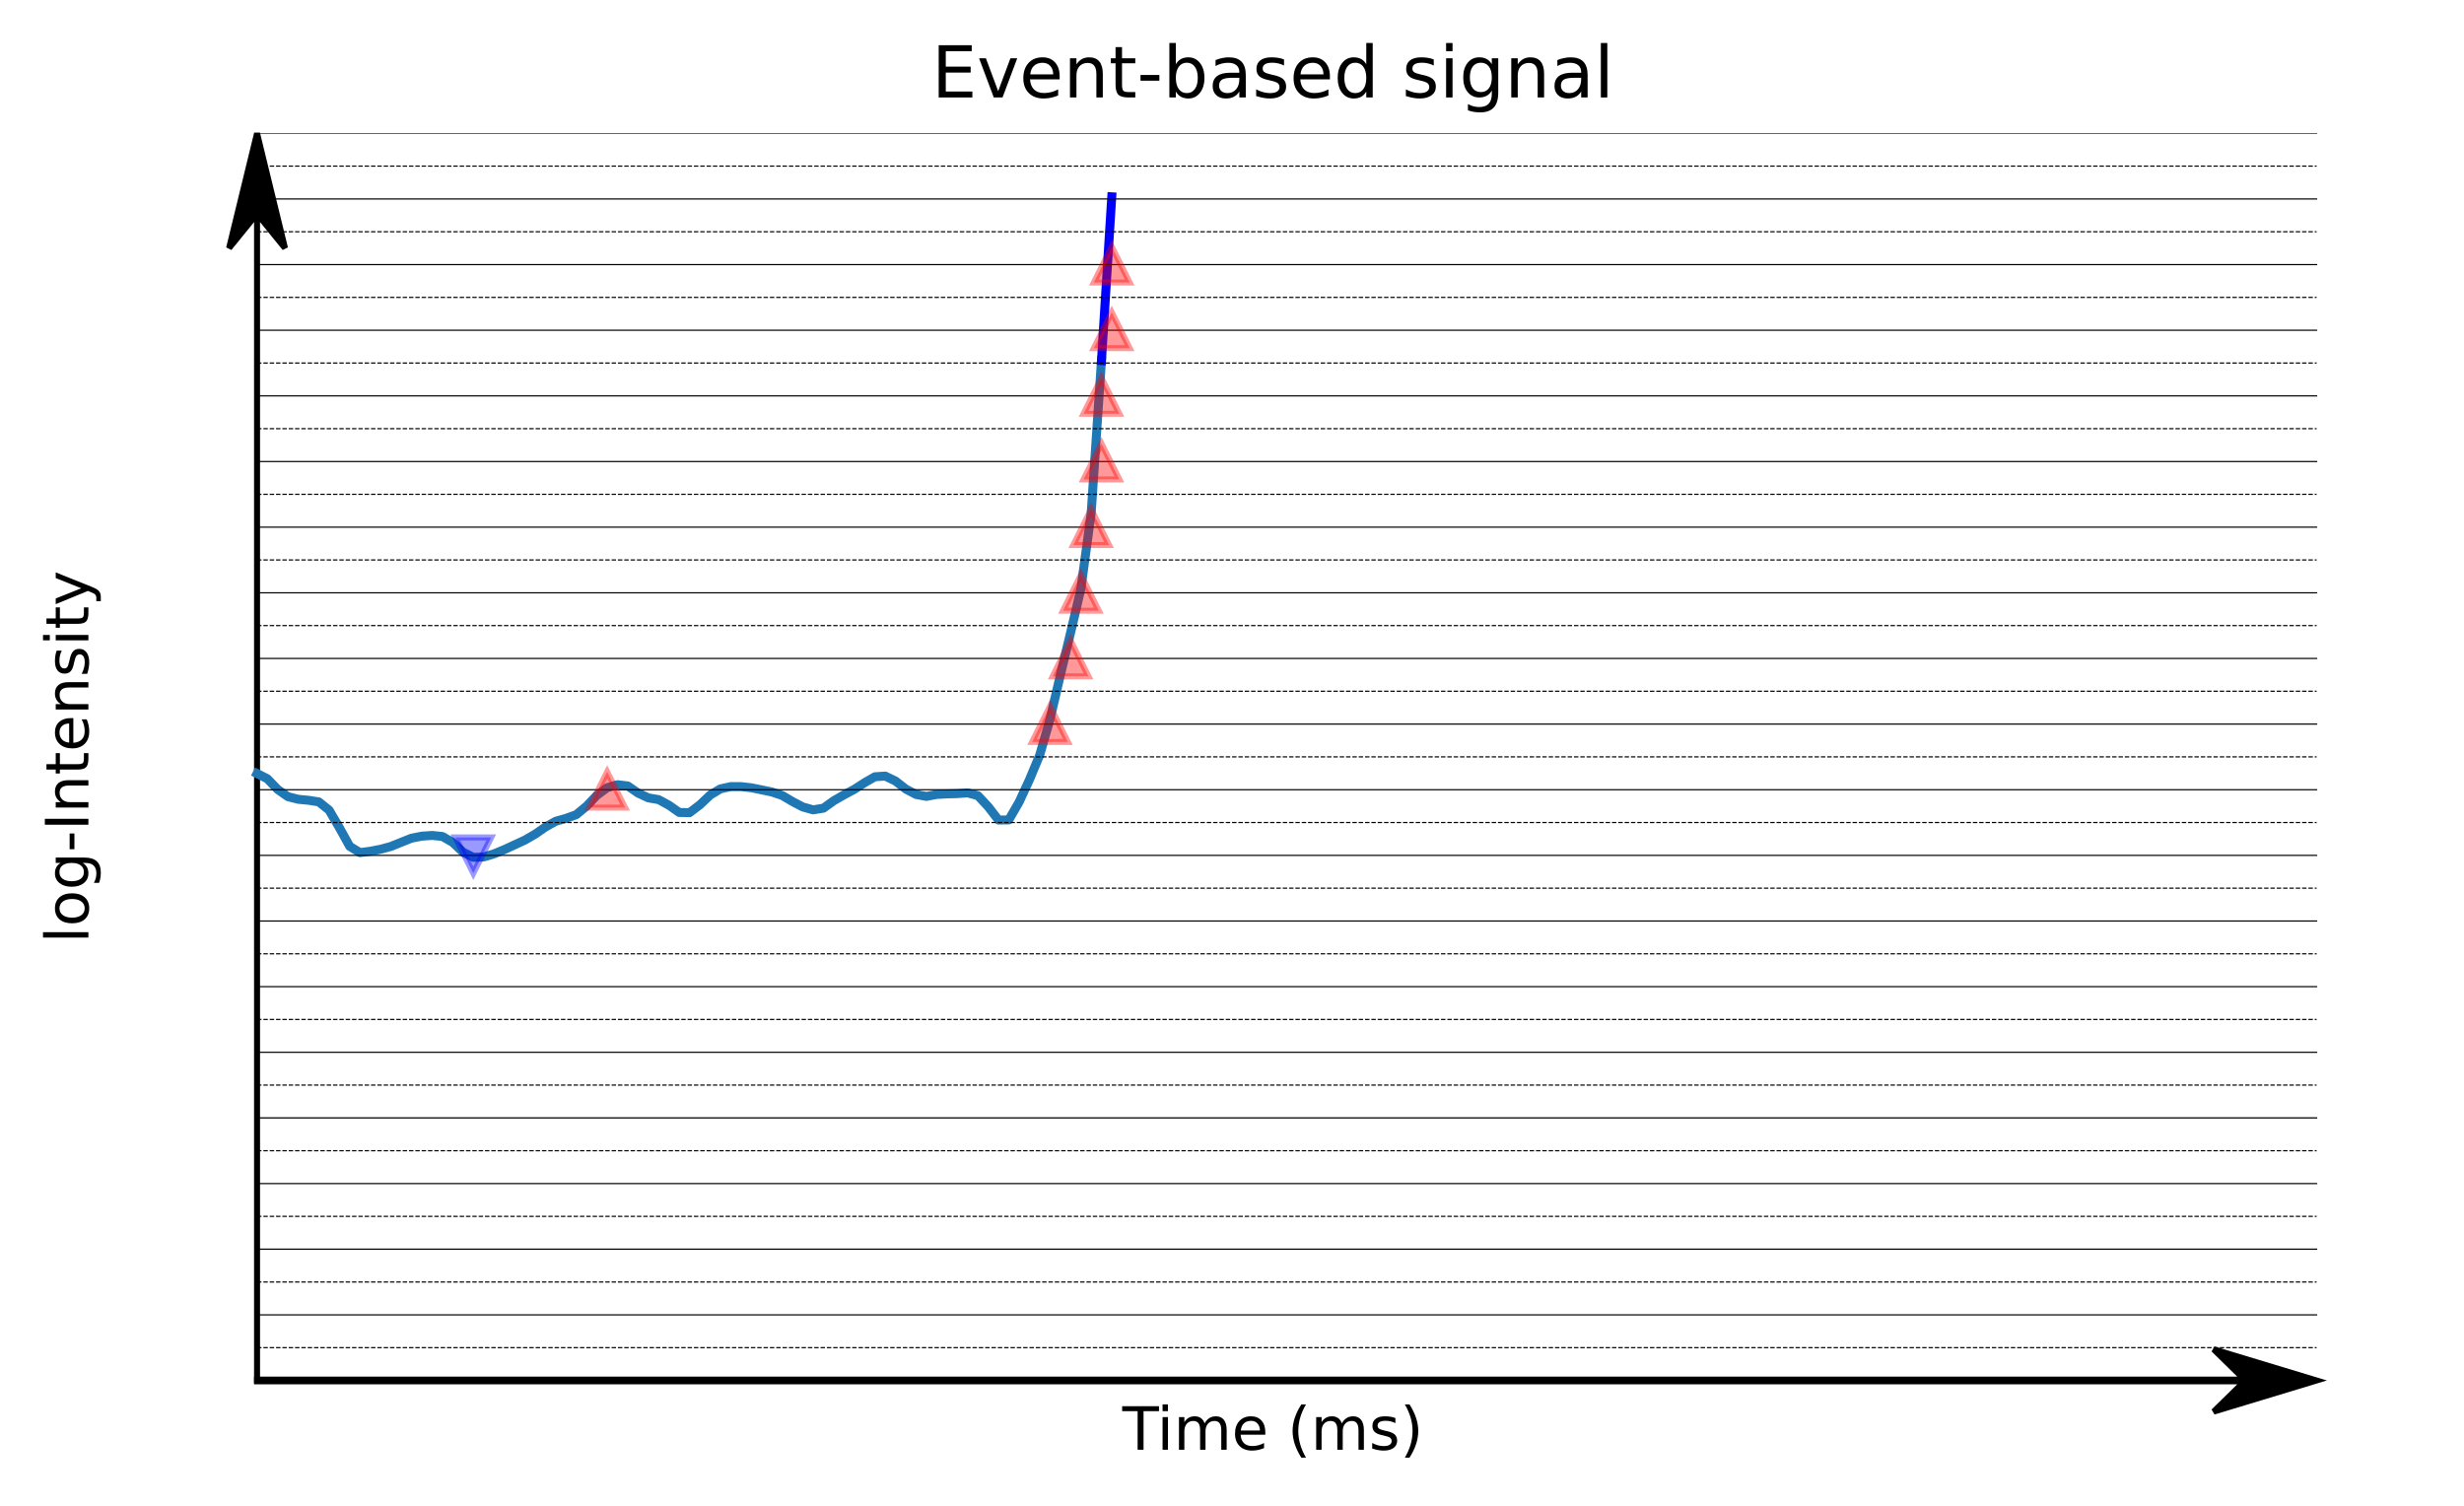
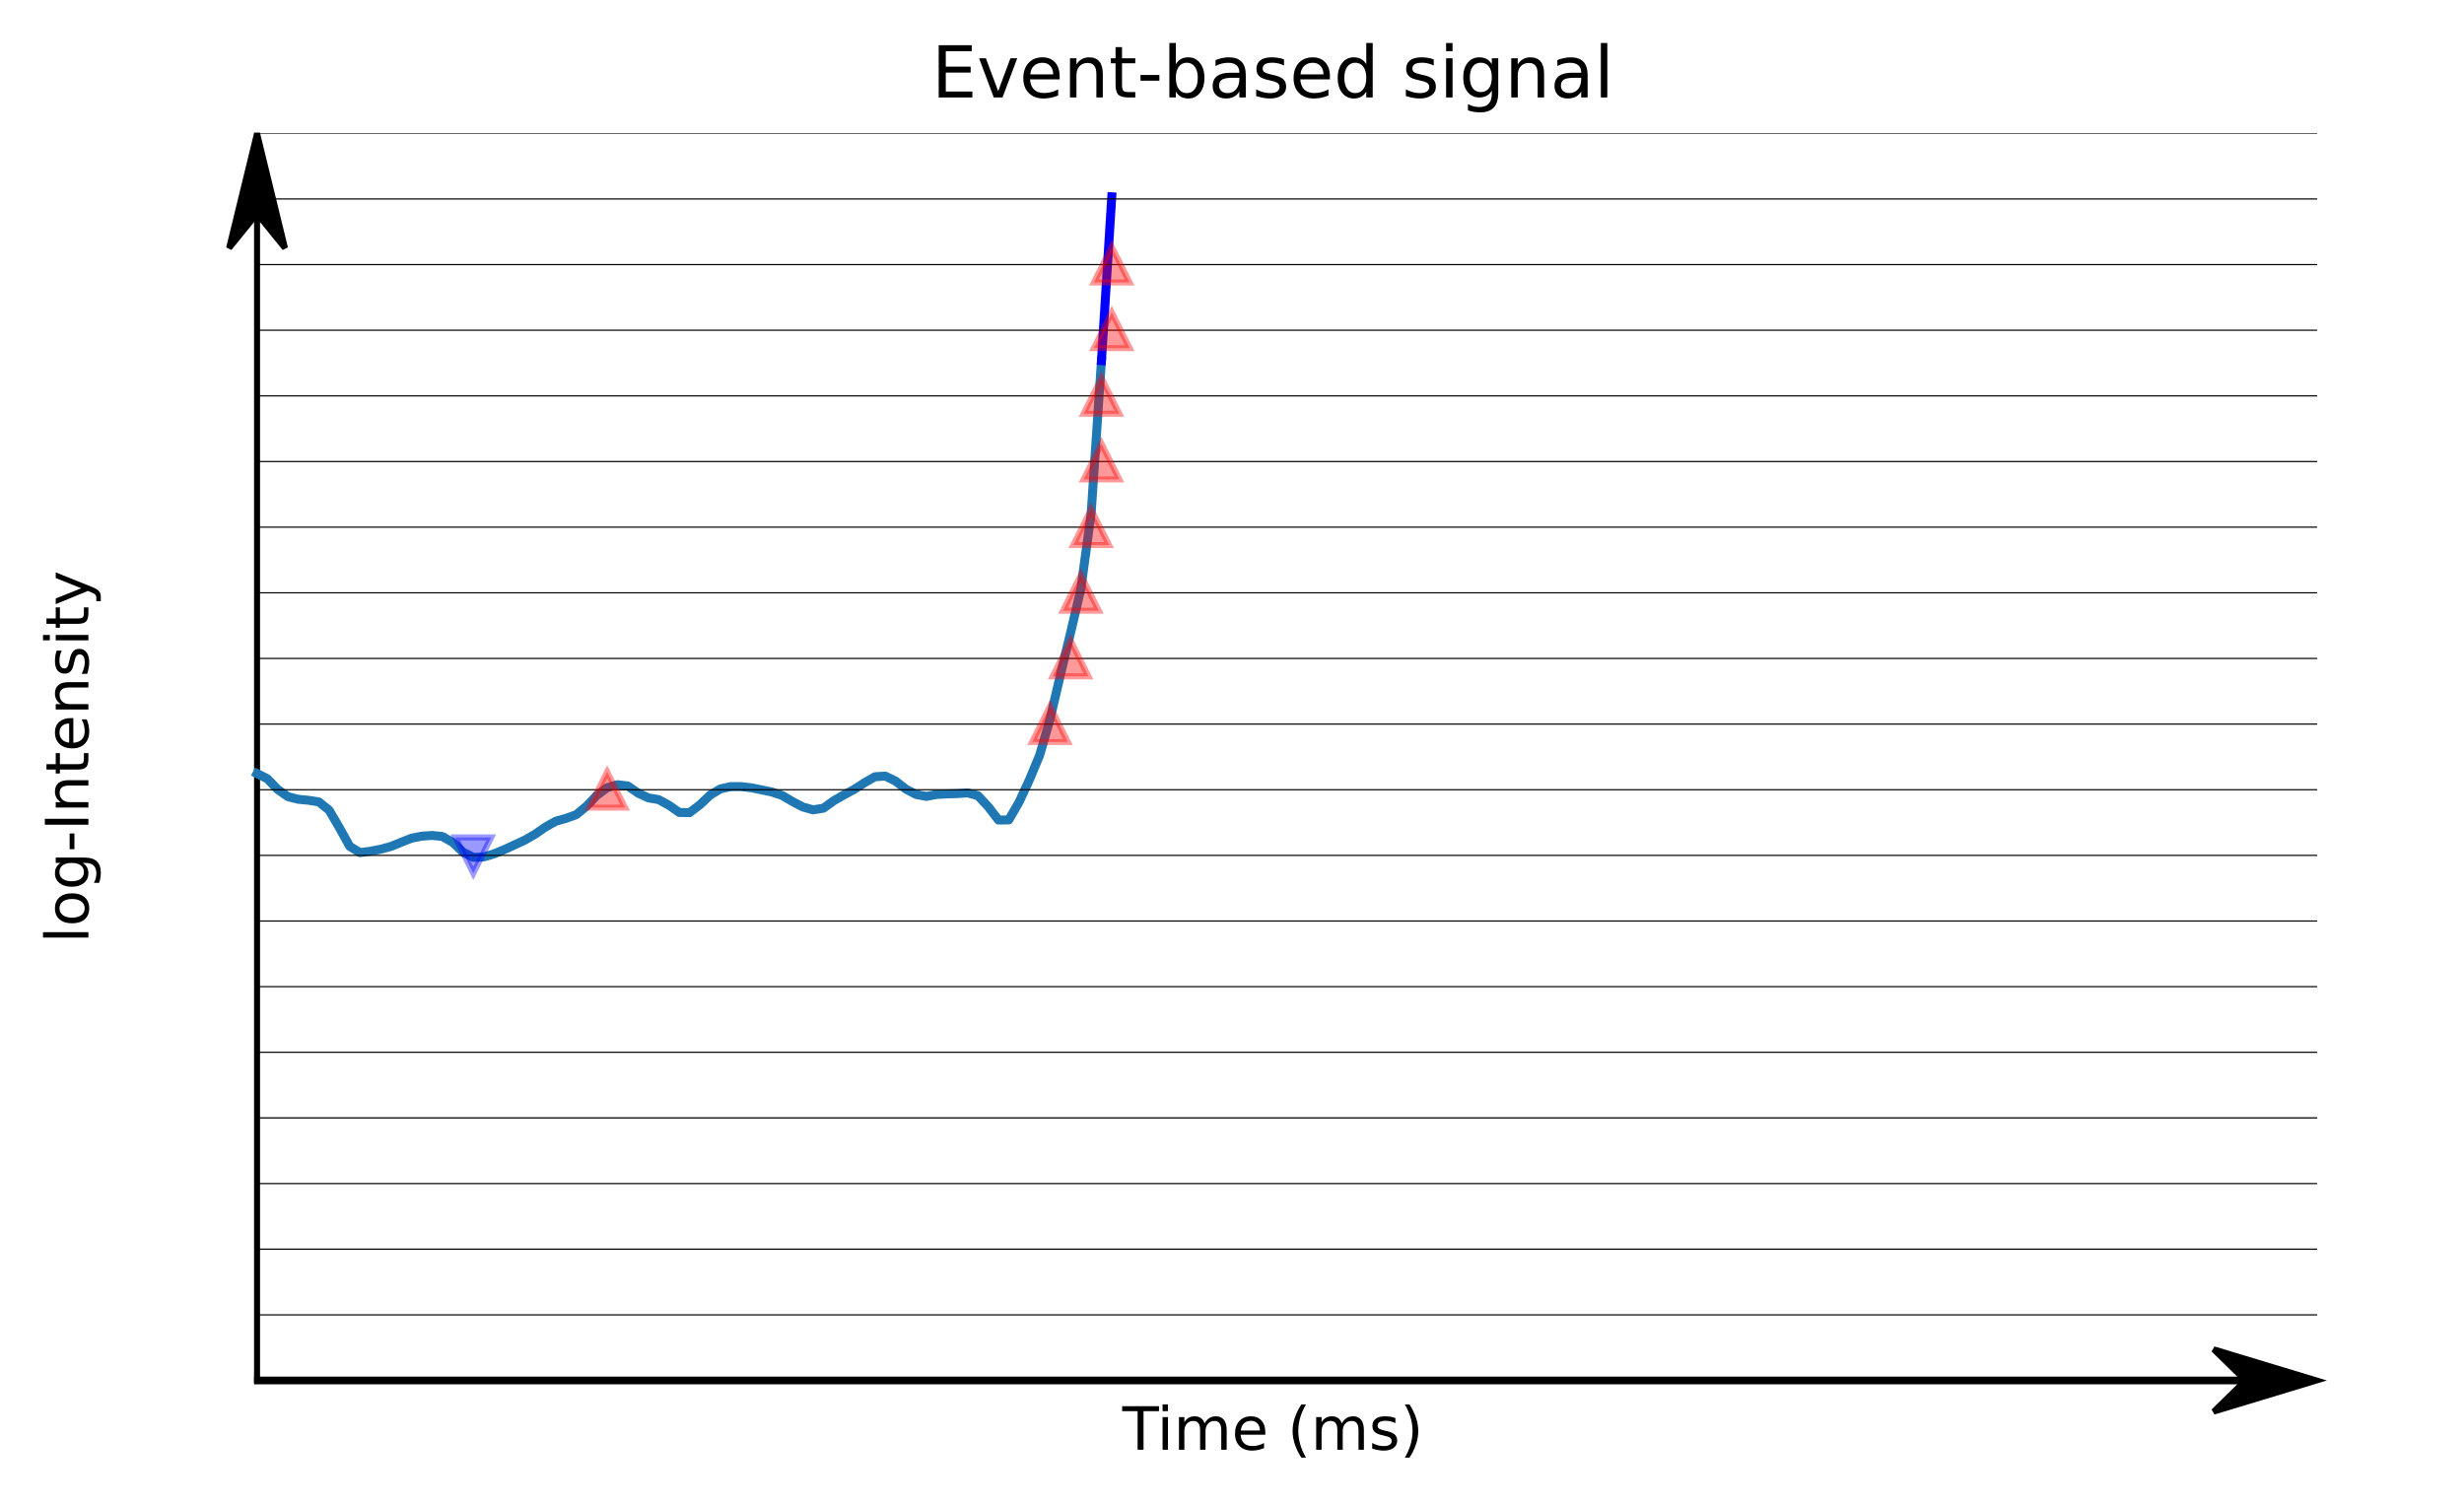
<svg xmlns="http://www.w3.org/2000/svg" xmlns:xlink="http://www.w3.org/1999/xlink" width="412.523pt" height="251.996pt" viewBox="0 0 412.523 251.996" version="1.1">
  <defs>
    <style type="text/css">*{stroke-linejoin: round; stroke-linecap: butt}</style>
  </defs>
  <g id="figure_1">
    <g id="patch_1">
      <path d="M 0 251.996  L 412.523 251.996  L 412.523 0  L 0 0  L 0 251.996  z " style="fill: none" />
    </g>
    <g id="axes_1">
      <g id="patch_2">
        <path d="M 20.878 231.118  L 405.323 231.118  L 405.323 22.318  L 20.878 22.318  L 20.878 231.118  z " style="fill: none" />
      </g>
      <g id="patch_3">
        <path d="M 387.848 231.118  L 370.608 236.338  L 375.78 231.263  L 43.035 231.263  L 43.035 230.973  L 375.78 230.973  L 370.608 225.898  z " style="stroke: #000000; stroke-linejoin: miter" />
      </g>
      <g id="patch_4">
        <path d="M 43.035 22.318  L 47.717 41.54  L 43.036 35.774  L 43.036 231.118  L 43.034 231.118  L 43.034 35.774  L 38.353 41.54  z " style="stroke: #000000; stroke-linejoin: miter" />
      </g>
      <g id="matplotlib.axis_1">
        <g id="text_1">
          <g transform="translate(187.9013 242.7166) scale(0.1 -0.1)">
            <defs>
              <path id="DejaVuSans-54" d="M -19 4666  L 3928 4666  L 3928 4134  L 2272 4134  L 2272 0  L 1638 0  L 1638 4134  L -19 4134  L -19 4666  z " transform="scale(0.015625)" />
              <path id="DejaVuSans-69" d="M 603 3500  L 1178 3500  L 1178 0  L 603 0  L 603 3500  z M 603 4863  L 1178 4863  L 1178 4134  L 603 4134  L 603 4863  z " transform="scale(0.015625)" />
              <path id="DejaVuSans-6d" d="M 3328 2828  Q 3544 3216 3844 3400  Q 4144 3584 4550 3584  Q 5097 3584 5394 3201  Q 5691 2819 5691 2113  L 5691 0  L 5113 0  L 5113 2094  Q 5113 2597 4934 2840  Q 4756 3084 4391 3084  Q 3944 3084 3684 2787  Q 3425 2491 3425 1978  L 3425 0  L 2847 0  L 2847 2094  Q 2847 2600 2669 2842  Q 2491 3084 2119 3084  Q 1678 3084 1418 2786  Q 1159 2488 1159 1978  L 1159 0  L 581 0  L 581 3500  L 1159 3500  L 1159 2956  Q 1356 3278 1631 3431  Q 1906 3584 2284 3584  Q 2666 3584 2933 3390  Q 3200 3197 3328 2828  z " transform="scale(0.015625)" />
              <path id="DejaVuSans-65" d="M 3597 1894  L 3597 1613  L 953 1613  Q 991 1019 1311 708  Q 1631 397 2203 397  Q 2534 397 2845 478  Q 3156 559 3463 722  L 3463 178  Q 3153 47 2828 -22  Q 2503 -91 2169 -91  Q 1331 -91 842 396  Q 353 884 353 1716  Q 353 2575 817 3079  Q 1281 3584 2069 3584  Q 2775 3584 3186 3129  Q 3597 2675 3597 1894  z M 3022 2063  Q 3016 2534 2758 2815  Q 2500 3097 2075 3097  Q 1594 3097 1305 2825  Q 1016 2553 972 2059  L 3022 2063  z " transform="scale(0.015625)" />
              <path id="DejaVuSans-20" transform="scale(0.015625)" />
              <path id="DejaVuSans-28" d="M 1984 4856  Q 1566 4138 1362 3434  Q 1159 2731 1159 2009  Q 1159 1288 1364 580  Q 1569 -128 1984 -844  L 1484 -844  Q 1016 -109 783 600  Q 550 1309 550 2009  Q 550 2706 781 3412  Q 1013 4119 1484 4856  L 1984 4856  z " transform="scale(0.015625)" />
              <path id="DejaVuSans-73" d="M 2834 3397  L 2834 2853  Q 2591 2978 2328 3040  Q 2066 3103 1784 3103  Q 1356 3103 1142 2972  Q 928 2841 928 2578  Q 928 2378 1081 2264  Q 1234 2150 1697 2047  L 1894 2003  Q 2506 1872 2764 1633  Q 3022 1394 3022 966  Q 3022 478 2636 193  Q 2250 -91 1575 -91  Q 1294 -91 989 -36  Q 684 19 347 128  L 347 722  Q 666 556 975 473  Q 1284 391 1588 391  Q 1994 391 2212 530  Q 2431 669 2431 922  Q 2431 1156 2273 1281  Q 2116 1406 1581 1522  L 1381 1569  Q 847 1681 609 1914  Q 372 2147 372 2553  Q 372 3047 722 3315  Q 1072 3584 1716 3584  Q 2034 3584 2315 3537  Q 2597 3491 2834 3397  z " transform="scale(0.015625)" />
              <path id="DejaVuSans-29" d="M 513 4856  L 1013 4856  Q 1481 4119 1714 3412  Q 1947 2706 1947 2009  Q 1947 1309 1714 600  Q 1481 -109 1013 -844  L 513 -844  Q 928 -128 1133 580  Q 1338 1288 1338 2009  Q 1338 2731 1133 3434  Q 928 4138 513 4856  z " transform="scale(0.015625)" />
            </defs>
            <use xlink:href="#DejaVuSans-54" />
            <use xlink:href="#DejaVuSans-69" x="57.959" />
            <use xlink:href="#DejaVuSans-6d" x="85.742" />
            <use xlink:href="#DejaVuSans-65" x="183.154" />
            <use xlink:href="#DejaVuSans-20" x="244.678" />
            <use xlink:href="#DejaVuSans-28" x="276.465" />
            <use xlink:href="#DejaVuSans-6d" x="315.479" />
            <use xlink:href="#DejaVuSans-73" x="412.891" />
            <use xlink:href="#DejaVuSans-29" x="464.99" />
          </g>
        </g>
      </g>
      <g id="matplotlib.axis_2">
        <g id="text_2">
          <g transform="translate(14.79844 157.9072) rotate(-90) scale(0.1 -0.1)">
            <defs>
              <path id="DejaVuSans-6c" d="M 603 4863  L 1178 4863  L 1178 0  L 603 0  L 603 4863  z " transform="scale(0.015625)" />
              <path id="DejaVuSans-6f" d="M 1959 3097  Q 1497 3097 1228 2736  Q 959 2375 959 1747  Q 959 1119 1226 758  Q 1494 397 1959 397  Q 2419 397 2687 759  Q 2956 1122 2956 1747  Q 2956 2369 2687 2733  Q 2419 3097 1959 3097  z M 1959 3584  Q 2709 3584 3137 3096  Q 3566 2609 3566 1747  Q 3566 888 3137 398  Q 2709 -91 1959 -91  Q 1206 -91 779 398  Q 353 888 353 1747  Q 353 2609 779 3096  Q 1206 3584 1959 3584  z " transform="scale(0.015625)" />
              <path id="DejaVuSans-67" d="M 2906 1791  Q 2906 2416 2648 2759  Q 2391 3103 1925 3103  Q 1463 3103 1205 2759  Q 947 2416 947 1791  Q 947 1169 1205 825  Q 1463 481 1925 481  Q 2391 481 2648 825  Q 2906 1169 2906 1791  z M 3481 434  Q 3481 -459 3084 -895  Q 2688 -1331 1869 -1331  Q 1566 -1331 1297 -1286  Q 1028 -1241 775 -1147  L 775 -588  Q 1028 -725 1275 -790  Q 1522 -856 1778 -856  Q 2344 -856 2625 -561  Q 2906 -266 2906 331  L 2906 616  Q 2728 306 2450 153  Q 2172 0 1784 0  Q 1141 0 747 490  Q 353 981 353 1791  Q 353 2603 747 3093  Q 1141 3584 1784 3584  Q 2172 3584 2450 3431  Q 2728 3278 2906 2969  L 2906 3500  L 3481 3500  L 3481 434  z " transform="scale(0.015625)" />
              <path id="DejaVuSans-2d" d="M 313 2009  L 1997 2009  L 1997 1497  L 313 1497  L 313 2009  z " transform="scale(0.015625)" />
              <path id="DejaVuSans-49" d="M 628 4666  L 1259 4666  L 1259 0  L 628 0  L 628 4666  z " transform="scale(0.015625)" />
              <path id="DejaVuSans-6e" d="M 3513 2113  L 3513 0  L 2938 0  L 2938 2094  Q 2938 2591 2744 2837  Q 2550 3084 2163 3084  Q 1697 3084 1428 2787  Q 1159 2491 1159 1978  L 1159 0  L 581 0  L 581 3500  L 1159 3500  L 1159 2956  Q 1366 3272 1645 3428  Q 1925 3584 2291 3584  Q 2894 3584 3203 3211  Q 3513 2838 3513 2113  z " transform="scale(0.015625)" />
              <path id="DejaVuSans-74" d="M 1172 4494  L 1172 3500  L 2356 3500  L 2356 3053  L 1172 3053  L 1172 1153  Q 1172 725 1289 603  Q 1406 481 1766 481  L 2356 481  L 2356 0  L 1766 0  Q 1100 0 847 248  Q 594 497 594 1153  L 594 3053  L 172 3053  L 172 3500  L 594 3500  L 594 4494  L 1172 4494  z " transform="scale(0.015625)" />
              <path id="DejaVuSans-79" d="M 2059 -325  Q 1816 -950 1584 -1140  Q 1353 -1331 966 -1331  L 506 -1331  L 506 -850  L 844 -850  Q 1081 -850 1212 -737  Q 1344 -625 1503 -206  L 1606 56  L 191 3500  L 800 3500  L 1894 763  L 2988 3500  L 3597 3500  L 2059 -325  z " transform="scale(0.015625)" />
            </defs>
            <use xlink:href="#DejaVuSans-6c" />
            <use xlink:href="#DejaVuSans-6f" x="27.783" />
            <use xlink:href="#DejaVuSans-67" x="88.965" />
            <use xlink:href="#DejaVuSans-2d" x="152.441" />
            <use xlink:href="#DejaVuSans-49" x="188.525" />
            <use xlink:href="#DejaVuSans-6e" x="218.018" />
            <use xlink:href="#DejaVuSans-74" x="281.396" />
            <use xlink:href="#DejaVuSans-65" x="320.605" />
            <use xlink:href="#DejaVuSans-6e" x="382.129" />
            <use xlink:href="#DejaVuSans-73" x="445.508" />
            <use xlink:href="#DejaVuSans-69" x="497.607" />
            <use xlink:href="#DejaVuSans-74" x="525.391" />
            <use xlink:href="#DejaVuSans-79" x="564.6" />
          </g>
        </g>
      </g>
      <g id="line2d_1">
-         <path d="M 43.035 129.502  L 44.759 130.378  L 46.483 132.166  L 48.207 133.377  L 49.931 133.818  L 51.655 133.982  L 53.379 134.254  L 55.103 135.641  L 56.827 138.588  L 58.551 141.698  L 60.275 142.742  L 62 142.51  L 63.724 142.178  L 65.448 141.71  L 67.172 141.014  L 68.896 140.329  L 70.62 139.99  L 72.344 139.869  L 74.068 140.046  L 75.792 141.032  L 77.516 142.667  L 79.24 143.535  L 80.964 143.476  L 82.688 142.961  L 84.412 142.248  L 86.136 141.453  L 87.861 140.654  L 89.585 139.661  L 91.309 138.465  L 93.033 137.5  L 94.757 137.01  L 96.481 136.387  L 98.205 134.962  L 99.929 133.151  L 101.653 131.873  L 103.377 131.373  L 105.101 131.582  L 106.825 132.775  L 108.549 133.579  L 110.273 133.875  L 111.997 134.814  L 113.722 136.022  L 115.446 136.054  L 117.17 134.743  L 118.894 133.114  L 120.618 132.071  L 122.342 131.692  L 124.066 131.695  L 125.79 131.89  L 127.514 132.239  L 129.238 132.599  L 130.962 133.182  L 132.686 134.201  L 134.41 135.104  L 136.134 135.585  L 137.858 135.303  L 139.583 134.065  L 141.307 133.071  L 143.031 132.149  L 144.755 131.034  L 146.479 130.045  L 148.203 129.93  L 149.927 130.762  L 151.651 132.105  L 153.375 133.013  L 155.099 133.334  L 156.823 133.007  L 158.547 132.915  L 160.271 132.867  L 161.995 132.74  L 163.719 133.203  L 165.444 135.056  L 167.168 137.291  L 168.892 137.269  L 170.616 134.283  L 172.34 130.561  L 174.064 126.426  L 175.788 120.443  L 177.512 113.078  L 179.236 105.929  L 180.96 98.609  L 182.684 85.891  L 184.408 60.379  " clip-path="url(#pdad9f51adf)" style="fill: none; stroke: #1f77b4; stroke-width: 1.5; stroke-linecap: square" />
+         <path d="M 43.035 129.502  L 44.759 130.378  L 46.483 132.166  L 48.207 133.377  L 49.931 133.818  L 51.655 133.982  L 53.379 134.254  L 55.103 135.641  L 56.827 138.588  L 58.551 141.698  L 60.275 142.742  L 62 142.51  L 63.724 142.178  L 65.448 141.71  L 67.172 141.014  L 68.896 140.329  L 70.62 139.99  L 72.344 139.869  L 74.068 140.046  L 75.792 141.032  L 77.516 142.667  L 79.24 143.535  L 80.964 143.476  L 82.688 142.961  L 84.412 142.248  L 86.136 141.453  L 87.861 140.654  L 89.585 139.661  L 91.309 138.465  L 93.033 137.5  L 94.757 137.01  L 96.481 136.387  L 98.205 134.962  L 99.929 133.151  L 101.653 131.873  L 103.377 131.373  L 105.101 131.582  L 106.825 132.775  L 108.549 133.579  L 110.273 133.875  L 111.997 134.814  L 113.722 136.022  L 115.446 136.054  L 117.17 134.743  L 118.894 133.114  L 120.618 132.071  L 122.342 131.692  L 124.066 131.695  L 125.79 131.89  L 127.514 132.239  L 129.238 132.599  L 130.962 133.182  L 132.686 134.201  L 134.41 135.104  L 136.134 135.585  L 137.858 135.303  L 139.583 134.065  L 141.307 133.071  L 143.031 132.149  L 144.755 131.034  L 146.479 130.045  L 148.203 129.93  L 149.927 130.762  L 151.651 132.105  L 153.375 133.013  L 155.099 133.334  L 156.823 133.007  L 158.547 132.915  L 160.271 132.867  L 161.995 132.74  L 163.719 133.203  L 165.444 135.056  L 167.168 137.291  L 168.892 137.269  L 170.616 134.283  L 172.34 130.561  L 174.064 126.426  L 175.788 120.443  L 177.512 113.078  L 179.236 105.929  L 180.96 98.609  L 182.684 85.891  L 184.408 60.379  " clip-path="url(#pe1688b3efb)" style="fill: none; stroke: #1f77b4; stroke-width: 1.5; stroke-linecap: square" />
      </g>
      <g id="line2d_2">
-         <path d="M 184.408 60.379  L 186.132 32.948  " clip-path="url(#pdad9f51adf)" style="fill: none; stroke: #0000ff; stroke-width: 1.5; stroke-linecap: square" />
+         <path d="M 184.408 60.379  L 186.132 32.948  " clip-path="url(#pe1688b3efb)" style="fill: none; stroke: #0000ff; stroke-width: 1.5; stroke-linecap: square" />
      </g>
      <g id="line2d_3">
-         <path d="M 43.035 225.623  L 387.848 225.623  " clip-path="url(#pdad9f51adf)" style="fill: none; stroke-dasharray: 0.74,0.32; stroke-dashoffset: 0; stroke: #000000; stroke-width: 0.2" />
+         <path d="M 43.035 231.118  L 387.848 231.118  " clip-path="url(#pe1688b3efb)" style="fill: none; stroke: #000000; stroke-width: 0.2; stroke-linecap: square" />
      </g>
      <g id="line2d_4">
-         <path d="M 43.035 214.634  L 387.848 214.634  " clip-path="url(#pdad9f51adf)" style="fill: none; stroke-dasharray: 0.74,0.32; stroke-dashoffset: 0; stroke: #000000; stroke-width: 0.2" />
+         <path d="M 43.035 220.129  L 387.848 220.129  " clip-path="url(#pe1688b3efb)" style="fill: none; stroke: #000000; stroke-width: 0.2; stroke-linecap: square" />
      </g>
      <g id="line2d_5">
-         <path d="M 43.035 203.644  L 387.848 203.644  " clip-path="url(#pdad9f51adf)" style="fill: none; stroke-dasharray: 0.74,0.32; stroke-dashoffset: 0; stroke: #000000; stroke-width: 0.2" />
+         <path d="M 43.035 209.139  L 387.848 209.139  " clip-path="url(#pe1688b3efb)" style="fill: none; stroke: #000000; stroke-width: 0.2; stroke-linecap: square" />
      </g>
      <g id="line2d_6">
-         <path d="M 43.035 192.655  L 387.848 192.655  " clip-path="url(#pdad9f51adf)" style="fill: none; stroke-dasharray: 0.74,0.32; stroke-dashoffset: 0; stroke: #000000; stroke-width: 0.2" />
+         <path d="M 43.035 198.15  L 387.848 198.15  " clip-path="url(#pe1688b3efb)" style="fill: none; stroke: #000000; stroke-width: 0.2; stroke-linecap: square" />
      </g>
      <g id="line2d_7">
-         <path d="M 43.035 181.665  L 387.848 181.665  " clip-path="url(#pdad9f51adf)" style="fill: none; stroke-dasharray: 0.74,0.32; stroke-dashoffset: 0; stroke: #000000; stroke-width: 0.2" />
+         <path d="M 43.035 187.16  L 387.848 187.16  " clip-path="url(#pe1688b3efb)" style="fill: none; stroke: #000000; stroke-width: 0.2; stroke-linecap: square" />
      </g>
      <g id="line2d_8">
-         <path d="M 43.035 170.676  L 387.848 170.676  " clip-path="url(#pdad9f51adf)" style="fill: none; stroke-dasharray: 0.74,0.32; stroke-dashoffset: 0; stroke: #000000; stroke-width: 0.2" />
+         <path d="M 43.035 176.171  L 387.848 176.171  " clip-path="url(#pe1688b3efb)" style="fill: none; stroke: #000000; stroke-width: 0.2; stroke-linecap: square" />
      </g>
      <g id="line2d_9">
-         <path d="M 43.035 159.687  L 387.848 159.687  " clip-path="url(#pdad9f51adf)" style="fill: none; stroke-dasharray: 0.74,0.32; stroke-dashoffset: 0; stroke: #000000; stroke-width: 0.2" />
+         <path d="M 43.035 165.181  L 387.848 165.181  " clip-path="url(#pe1688b3efb)" style="fill: none; stroke: #000000; stroke-width: 0.2; stroke-linecap: square" />
      </g>
      <g id="line2d_10">
-         <path d="M 43.035 148.697  L 387.848 148.697  " clip-path="url(#pdad9f51adf)" style="fill: none; stroke-dasharray: 0.74,0.32; stroke-dashoffset: 0; stroke: #000000; stroke-width: 0.2" />
+         <path d="M 43.035 154.192  L 387.848 154.192  " clip-path="url(#pe1688b3efb)" style="fill: none; stroke: #000000; stroke-width: 0.2; stroke-linecap: square" />
      </g>
      <g id="line2d_11">
-         <path d="M 43.035 137.708  L 387.848 137.708  " clip-path="url(#pdad9f51adf)" style="fill: none; stroke-dasharray: 0.74,0.32; stroke-dashoffset: 0; stroke: #000000; stroke-width: 0.2" />
+         <path d="M 43.035 143.202  L 387.848 143.202  " clip-path="url(#pe1688b3efb)" style="fill: none; stroke: #000000; stroke-width: 0.2; stroke-linecap: square" />
      </g>
      <g id="line2d_12">
-         <path d="M 43.035 126.718  L 387.848 126.718  " clip-path="url(#pdad9f51adf)" style="fill: none; stroke-dasharray: 0.74,0.32; stroke-dashoffset: 0; stroke: #000000; stroke-width: 0.2" />
+         <path d="M 43.035 132.213  L 387.848 132.213  " clip-path="url(#pe1688b3efb)" style="fill: none; stroke: #000000; stroke-width: 0.2; stroke-linecap: square" />
      </g>
      <g id="line2d_13">
-         <path d="M 43.035 115.729  L 387.848 115.729  " clip-path="url(#pdad9f51adf)" style="fill: none; stroke-dasharray: 0.74,0.32; stroke-dashoffset: 0; stroke: #000000; stroke-width: 0.2" />
+         <path d="M 43.035 121.223  L 387.848 121.223  " clip-path="url(#pe1688b3efb)" style="fill: none; stroke: #000000; stroke-width: 0.2; stroke-linecap: square" />
      </g>
      <g id="line2d_14">
-         <path d="M 43.035 104.739  L 387.848 104.739  " clip-path="url(#pdad9f51adf)" style="fill: none; stroke-dasharray: 0.74,0.32; stroke-dashoffset: 0; stroke: #000000; stroke-width: 0.2" />
+         <path d="M 43.035 110.234  L 387.848 110.234  " clip-path="url(#pe1688b3efb)" style="fill: none; stroke: #000000; stroke-width: 0.2; stroke-linecap: square" />
      </g>
      <g id="line2d_15">
-         <path d="M 43.035 93.75  L 387.848 93.75  " clip-path="url(#pdad9f51adf)" style="fill: none; stroke-dasharray: 0.74,0.32; stroke-dashoffset: 0; stroke: #000000; stroke-width: 0.2" />
+         <path d="M 43.035 99.244  L 387.848 99.244  " clip-path="url(#pe1688b3efb)" style="fill: none; stroke: #000000; stroke-width: 0.2; stroke-linecap: square" />
      </g>
      <g id="line2d_16">
-         <path d="M 43.035 82.76  L 387.848 82.76  " clip-path="url(#pdad9f51adf)" style="fill: none; stroke-dasharray: 0.74,0.32; stroke-dashoffset: 0; stroke: #000000; stroke-width: 0.2" />
+         <path d="M 43.035 88.255  L 387.848 88.255  " clip-path="url(#pe1688b3efb)" style="fill: none; stroke: #000000; stroke-width: 0.2; stroke-linecap: square" />
      </g>
      <g id="line2d_17">
-         <path d="M 43.035 71.771  L 387.848 71.771  " clip-path="url(#pdad9f51adf)" style="fill: none; stroke-dasharray: 0.74,0.32; stroke-dashoffset: 0; stroke: #000000; stroke-width: 0.2" />
+         <path d="M 43.035 77.265  L 387.848 77.265  " clip-path="url(#pe1688b3efb)" style="fill: none; stroke: #000000; stroke-width: 0.2; stroke-linecap: square" />
      </g>
      <g id="line2d_18">
-         <path d="M 43.035 60.781  L 387.848 60.781  " clip-path="url(#pdad9f51adf)" style="fill: none; stroke-dasharray: 0.74,0.32; stroke-dashoffset: 0; stroke: #000000; stroke-width: 0.2" />
+         <path d="M 43.035 66.276  L 387.848 66.276  " clip-path="url(#pe1688b3efb)" style="fill: none; stroke: #000000; stroke-width: 0.2; stroke-linecap: square" />
      </g>
      <g id="line2d_19">
-         <path d="M 43.035 49.792  L 387.848 49.792  " clip-path="url(#pdad9f51adf)" style="fill: none; stroke-dasharray: 0.74,0.32; stroke-dashoffset: 0; stroke: #000000; stroke-width: 0.2" />
+         <path d="M 43.035 55.287  L 387.848 55.287  " clip-path="url(#pe1688b3efb)" style="fill: none; stroke: #000000; stroke-width: 0.2; stroke-linecap: square" />
      </g>
      <g id="line2d_20">
-         <path d="M 43.035 38.802  L 387.848 38.802  " clip-path="url(#pdad9f51adf)" style="fill: none; stroke-dasharray: 0.74,0.32; stroke-dashoffset: 0; stroke: #000000; stroke-width: 0.2" />
+         <path d="M 43.035 44.297  L 387.848 44.297  " clip-path="url(#pe1688b3efb)" style="fill: none; stroke: #000000; stroke-width: 0.2; stroke-linecap: square" />
      </g>
      <g id="line2d_21">
-         <path d="M 43.035 27.813  L 387.848 27.813  " clip-path="url(#pdad9f51adf)" style="fill: none; stroke-dasharray: 0.74,0.32; stroke-dashoffset: 0; stroke: #000000; stroke-width: 0.2" />
+         <path d="M 43.035 33.308  L 387.848 33.308  " clip-path="url(#pe1688b3efb)" style="fill: none; stroke: #000000; stroke-width: 0.2; stroke-linecap: square" />
      </g>
      <g id="line2d_22">
-         <path d="M 43.035 231.118  L 387.848 231.118  " clip-path="url(#pdad9f51adf)" style="fill: none; stroke: #000000; stroke-width: 0.2; stroke-linecap: square" />
+         <path d="M 43.035 22.318  L 387.848 22.318  " clip-path="url(#pe1688b3efb)" style="fill: none; stroke: #000000; stroke-width: 0.2; stroke-linecap: square" />
      </g>
      <g id="line2d_23">
-         <path d="M 43.035 220.129  L 387.848 220.129  " clip-path="url(#pdad9f51adf)" style="fill: none; stroke: #000000; stroke-width: 0.2; stroke-linecap: square" />
+         <defs>
+           <path id="mf0e0b778fe" d="M -0 3  L 3 -3  L -3 -3  z " style="stroke: #0000ff; stroke-opacity: 0.4; stroke-linejoin: miter" />
+         </defs>
+         <g clip-path="url(#pe1688b3efb)">
+           <use xlink:href="#mf0e0b778fe" x="79.24" y="143.202" style="fill: #0000ff; fill-opacity: 0.4; stroke: #0000ff; stroke-opacity: 0.4; stroke-linejoin: miter" />
+         </g>
      </g>
      <g id="line2d_24">
-         <path d="M 43.035 209.139  L 387.848 209.139  " clip-path="url(#pdad9f51adf)" style="fill: none; stroke: #000000; stroke-width: 0.2; stroke-linecap: square" />
+         <defs>
+           <path id="m2a420677a7" d="M 0 -3  L -3 3  L 3 3  z " style="stroke: #ff0000; stroke-opacity: 0.4; stroke-linejoin: miter" />
+         </defs>
+         <g clip-path="url(#pe1688b3efb)">
+           <use xlink:href="#m2a420677a7" x="101.653" y="132.213" style="fill: #ff0000; fill-opacity: 0.4; stroke: #ff0000; stroke-opacity: 0.4; stroke-linejoin: miter" />
+         </g>
      </g>
      <g id="line2d_25">
-         <path d="M 43.035 198.15  L 387.848 198.15  " clip-path="url(#pdad9f51adf)" style="fill: none; stroke: #000000; stroke-width: 0.2; stroke-linecap: square" />
+         <g clip-path="url(#pe1688b3efb)">
+           <use xlink:href="#m2a420677a7" x="175.788" y="121.223" style="fill: #ff0000; fill-opacity: 0.4; stroke: #ff0000; stroke-opacity: 0.4; stroke-linejoin: miter" />
+         </g>
      </g>
      <g id="line2d_26">
-         <path d="M 43.035 187.16  L 387.848 187.16  " clip-path="url(#pdad9f51adf)" style="fill: none; stroke: #000000; stroke-width: 0.2; stroke-linecap: square" />
+         <g clip-path="url(#pe1688b3efb)">
+           <use xlink:href="#m2a420677a7" x="179.236" y="110.234" style="fill: #ff0000; fill-opacity: 0.4; stroke: #ff0000; stroke-opacity: 0.4; stroke-linejoin: miter" />
+         </g>
      </g>
      <g id="line2d_27">
-         <path d="M 43.035 176.171  L 387.848 176.171  " clip-path="url(#pdad9f51adf)" style="fill: none; stroke: #000000; stroke-width: 0.2; stroke-linecap: square" />
+         <g clip-path="url(#pe1688b3efb)">
+           <use xlink:href="#m2a420677a7" x="180.96" y="99.244" style="fill: #ff0000; fill-opacity: 0.4; stroke: #ff0000; stroke-opacity: 0.4; stroke-linejoin: miter" />
+         </g>
      </g>
      <g id="line2d_28">
-         <path d="M 43.035 165.181  L 387.848 165.181  " clip-path="url(#pdad9f51adf)" style="fill: none; stroke: #000000; stroke-width: 0.2; stroke-linecap: square" />
+         <g clip-path="url(#pe1688b3efb)">
+           <use xlink:href="#m2a420677a7" x="182.684" y="88.255" style="fill: #ff0000; fill-opacity: 0.4; stroke: #ff0000; stroke-opacity: 0.4; stroke-linejoin: miter" />
+         </g>
      </g>
      <g id="line2d_29">
-         <path d="M 43.035 154.192  L 387.848 154.192  " clip-path="url(#pdad9f51adf)" style="fill: none; stroke: #000000; stroke-width: 0.2; stroke-linecap: square" />
+         <g clip-path="url(#pe1688b3efb)">
+           <use xlink:href="#m2a420677a7" x="184.408" y="77.265" style="fill: #ff0000; fill-opacity: 0.4; stroke: #ff0000; stroke-opacity: 0.4; stroke-linejoin: miter" />
+         </g>
      </g>
      <g id="line2d_30">
-         <path d="M 43.035 143.202  L 387.848 143.202  " clip-path="url(#pdad9f51adf)" style="fill: none; stroke: #000000; stroke-width: 0.2; stroke-linecap: square" />
+         <g clip-path="url(#pe1688b3efb)">
+           <use xlink:href="#m2a420677a7" x="184.408" y="66.276" style="fill: #ff0000; fill-opacity: 0.4; stroke: #ff0000; stroke-opacity: 0.4; stroke-linejoin: miter" />
+         </g>
      </g>
      <g id="line2d_31">
-         <path d="M 43.035 132.213  L 387.848 132.213  " clip-path="url(#pdad9f51adf)" style="fill: none; stroke: #000000; stroke-width: 0.2; stroke-linecap: square" />
+         <g clip-path="url(#pe1688b3efb)">
+           <use xlink:href="#m2a420677a7" x="186.132" y="55.287" style="fill: #ff0000; fill-opacity: 0.4; stroke: #ff0000; stroke-opacity: 0.4; stroke-linejoin: miter" />
+         </g>
      </g>
      <g id="line2d_32">
-         <path d="M 43.035 121.223  L 387.848 121.223  " clip-path="url(#pdad9f51adf)" style="fill: none; stroke: #000000; stroke-width: 0.2; stroke-linecap: square" />
-       </g>
-       <g id="line2d_33">
-         <path d="M 43.035 110.234  L 387.848 110.234  " clip-path="url(#pdad9f51adf)" style="fill: none; stroke: #000000; stroke-width: 0.2; stroke-linecap: square" />
-       </g>
-       <g id="line2d_34">
-         <path d="M 43.035 99.244  L 387.848 99.244  " clip-path="url(#pdad9f51adf)" style="fill: none; stroke: #000000; stroke-width: 0.2; stroke-linecap: square" />
-       </g>
-       <g id="line2d_35">
-         <path d="M 43.035 88.255  L 387.848 88.255  " clip-path="url(#pdad9f51adf)" style="fill: none; stroke: #000000; stroke-width: 0.2; stroke-linecap: square" />
-       </g>
-       <g id="line2d_36">
-         <path d="M 43.035 77.265  L 387.848 77.265  " clip-path="url(#pdad9f51adf)" style="fill: none; stroke: #000000; stroke-width: 0.2; stroke-linecap: square" />
-       </g>
-       <g id="line2d_37">
-         <path d="M 43.035 66.276  L 387.848 66.276  " clip-path="url(#pdad9f51adf)" style="fill: none; stroke: #000000; stroke-width: 0.2; stroke-linecap: square" />
-       </g>
-       <g id="line2d_38">
-         <path d="M 43.035 55.287  L 387.848 55.287  " clip-path="url(#pdad9f51adf)" style="fill: none; stroke: #000000; stroke-width: 0.2; stroke-linecap: square" />
-       </g>
-       <g id="line2d_39">
-         <path d="M 43.035 44.297  L 387.848 44.297  " clip-path="url(#pdad9f51adf)" style="fill: none; stroke: #000000; stroke-width: 0.2; stroke-linecap: square" />
-       </g>
-       <g id="line2d_40">
-         <path d="M 43.035 33.308  L 387.848 33.308  " clip-path="url(#pdad9f51adf)" style="fill: none; stroke: #000000; stroke-width: 0.2; stroke-linecap: square" />
-       </g>
-       <g id="line2d_41">
-         <path d="M 43.035 22.318  L 387.848 22.318  " clip-path="url(#pdad9f51adf)" style="fill: none; stroke: #000000; stroke-width: 0.2; stroke-linecap: square" />
-       </g>
-       <g id="line2d_42">
-         <defs>
-           <path id="m95d099d0fd" d="M -0 3  L 3 -3  L -3 -3  z " style="stroke: #0000ff; stroke-opacity: 0.4; stroke-linejoin: miter" />
-         </defs>
-         <g clip-path="url(#pdad9f51adf)">
-           <use xlink:href="#m95d099d0fd" x="79.24" y="143.202" style="fill: #0000ff; fill-opacity: 0.4; stroke: #0000ff; stroke-opacity: 0.4; stroke-linejoin: miter" />
-         </g>
-       </g>
-       <g id="line2d_43">
-         <defs>
-           <path id="m119d67c4f8" d="M 0 -3  L -3 3  L 3 3  z " style="stroke: #ff0000; stroke-opacity: 0.4; stroke-linejoin: miter" />
-         </defs>
-         <g clip-path="url(#pdad9f51adf)">
-           <use xlink:href="#m119d67c4f8" x="101.653" y="132.213" style="fill: #ff0000; fill-opacity: 0.4; stroke: #ff0000; stroke-opacity: 0.4; stroke-linejoin: miter" />
-         </g>
-       </g>
-       <g id="line2d_44">
-         <g clip-path="url(#pdad9f51adf)">
-           <use xlink:href="#m119d67c4f8" x="175.788" y="121.223" style="fill: #ff0000; fill-opacity: 0.4; stroke: #ff0000; stroke-opacity: 0.4; stroke-linejoin: miter" />
-         </g>
-       </g>
-       <g id="line2d_45">
-         <g clip-path="url(#pdad9f51adf)">
-           <use xlink:href="#m119d67c4f8" x="179.236" y="110.234" style="fill: #ff0000; fill-opacity: 0.4; stroke: #ff0000; stroke-opacity: 0.4; stroke-linejoin: miter" />
-         </g>
-       </g>
-       <g id="line2d_46">
-         <g clip-path="url(#pdad9f51adf)">
-           <use xlink:href="#m119d67c4f8" x="180.96" y="99.244" style="fill: #ff0000; fill-opacity: 0.4; stroke: #ff0000; stroke-opacity: 0.4; stroke-linejoin: miter" />
-         </g>
-       </g>
-       <g id="line2d_47">
-         <g clip-path="url(#pdad9f51adf)">
-           <use xlink:href="#m119d67c4f8" x="182.684" y="88.255" style="fill: #ff0000; fill-opacity: 0.4; stroke: #ff0000; stroke-opacity: 0.4; stroke-linejoin: miter" />
-         </g>
-       </g>
-       <g id="line2d_48">
-         <g clip-path="url(#pdad9f51adf)">
-           <use xlink:href="#m119d67c4f8" x="184.408" y="77.265" style="fill: #ff0000; fill-opacity: 0.4; stroke: #ff0000; stroke-opacity: 0.4; stroke-linejoin: miter" />
-         </g>
-       </g>
-       <g id="line2d_49">
-         <g clip-path="url(#pdad9f51adf)">
-           <use xlink:href="#m119d67c4f8" x="184.408" y="66.276" style="fill: #ff0000; fill-opacity: 0.4; stroke: #ff0000; stroke-opacity: 0.4; stroke-linejoin: miter" />
-         </g>
-       </g>
-       <g id="line2d_50">
-         <g clip-path="url(#pdad9f51adf)">
-           <use xlink:href="#m119d67c4f8" x="186.132" y="55.287" style="fill: #ff0000; fill-opacity: 0.4; stroke: #ff0000; stroke-opacity: 0.4; stroke-linejoin: miter" />
-         </g>
-       </g>
-       <g id="line2d_51">
-         <g clip-path="url(#pdad9f51adf)">
-           <use xlink:href="#m119d67c4f8" x="186.132" y="44.297" style="fill: #ff0000; fill-opacity: 0.4; stroke: #ff0000; stroke-opacity: 0.4; stroke-linejoin: miter" />
+         <g clip-path="url(#pe1688b3efb)">
+           <use xlink:href="#m2a420677a7" x="186.132" y="44.297" style="fill: #ff0000; fill-opacity: 0.4; stroke: #ff0000; stroke-opacity: 0.4; stroke-linejoin: miter" />
        </g>
      </g>
      <g id="text_3">
        <g transform="translate(155.9796 16.31812) scale(0.12 -0.12)">
          <defs>
            <path id="DejaVuSans-45" d="M 628 4666  L 3578 4666  L 3578 4134  L 1259 4134  L 1259 2753  L 3481 2753  L 3481 2222  L 1259 2222  L 1259 531  L 3634 531  L 3634 0  L 628 0  L 628 4666  z " transform="scale(0.015625)" />
            <path id="DejaVuSans-76" d="M 191 3500  L 800 3500  L 1894 563  L 2988 3500  L 3597 3500  L 2284 0  L 1503 0  L 191 3500  z " transform="scale(0.015625)" />
            <path id="DejaVuSans-62" d="M 3116 1747  Q 3116 2381 2855 2742  Q 2594 3103 2138 3103  Q 1681 3103 1420 2742  Q 1159 2381 1159 1747  Q 1159 1113 1420 752  Q 1681 391 2138 391  Q 2594 391 2855 752  Q 3116 1113 3116 1747  z M 1159 2969  Q 1341 3281 1617 3432  Q 1894 3584 2278 3584  Q 2916 3584 3314 3078  Q 3713 2572 3713 1747  Q 3713 922 3314 415  Q 2916 -91 2278 -91  Q 1894 -91 1617 61  Q 1341 213 1159 525  L 1159 0  L 581 0  L 581 4863  L 1159 4863  L 1159 2969  z " transform="scale(0.015625)" />
            <path id="DejaVuSans-61" d="M 2194 1759  Q 1497 1759 1228 1600  Q 959 1441 959 1056  Q 959 750 1161 570  Q 1363 391 1709 391  Q 2188 391 2477 730  Q 2766 1069 2766 1631  L 2766 1759  L 2194 1759  z M 3341 1997  L 3341 0  L 2766 0  L 2766 531  Q 2569 213 2275 61  Q 1981 -91 1556 -91  Q 1019 -91 701 211  Q 384 513 384 1019  Q 384 1609 779 1909  Q 1175 2209 1959 2209  L 2766 2209  L 2766 2266  Q 2766 2663 2505 2880  Q 2244 3097 1772 3097  Q 1472 3097 1187 3025  Q 903 2953 641 2809  L 641 3341  Q 956 3463 1253 3523  Q 1550 3584 1831 3584  Q 2591 3584 2966 3190  Q 3341 2797 3341 1997  z " transform="scale(0.015625)" />
            <path id="DejaVuSans-64" d="M 2906 2969  L 2906 4863  L 3481 4863  L 3481 0  L 2906 0  L 2906 525  Q 2725 213 2448 61  Q 2172 -91 1784 -91  Q 1150 -91 751 415  Q 353 922 353 1747  Q 353 2572 751 3078  Q 1150 3584 1784 3584  Q 2172 3584 2448 3432  Q 2725 3281 2906 2969  z M 947 1747  Q 947 1113 1208 752  Q 1469 391 1925 391  Q 2381 391 2643 752  Q 2906 1113 2906 1747  Q 2906 2381 2643 2742  Q 2381 3103 1925 3103  Q 1469 3103 1208 2742  Q 947 2381 947 1747  z " transform="scale(0.015625)" />
          </defs>
          <use xlink:href="#DejaVuSans-45" />
          <use xlink:href="#DejaVuSans-76" x="63.184" />
          <use xlink:href="#DejaVuSans-65" x="122.363" />
          <use xlink:href="#DejaVuSans-6e" x="183.887" />
          <use xlink:href="#DejaVuSans-74" x="247.266" />
          <use xlink:href="#DejaVuSans-2d" x="286.475" />
          <use xlink:href="#DejaVuSans-62" x="322.559" />
          <use xlink:href="#DejaVuSans-61" x="386.035" />
          <use xlink:href="#DejaVuSans-73" x="447.314" />
          <use xlink:href="#DejaVuSans-65" x="499.414" />
          <use xlink:href="#DejaVuSans-64" x="560.938" />
          <use xlink:href="#DejaVuSans-20" x="624.414" />
          <use xlink:href="#DejaVuSans-73" x="656.201" />
          <use xlink:href="#DejaVuSans-69" x="708.301" />
          <use xlink:href="#DejaVuSans-67" x="736.084" />
          <use xlink:href="#DejaVuSans-6e" x="799.561" />
          <use xlink:href="#DejaVuSans-61" x="862.939" />
          <use xlink:href="#DejaVuSans-6c" x="924.219" />
        </g>
      </g>
    </g>
  </g>
  <defs>
-     <clipPath id="pdad9f51adf">
+     <clipPath id="pe1688b3efb">
      <rect x="20.878" y="22.318" width="384.445" height="208.8" />
    </clipPath>
  </defs>
</svg>
